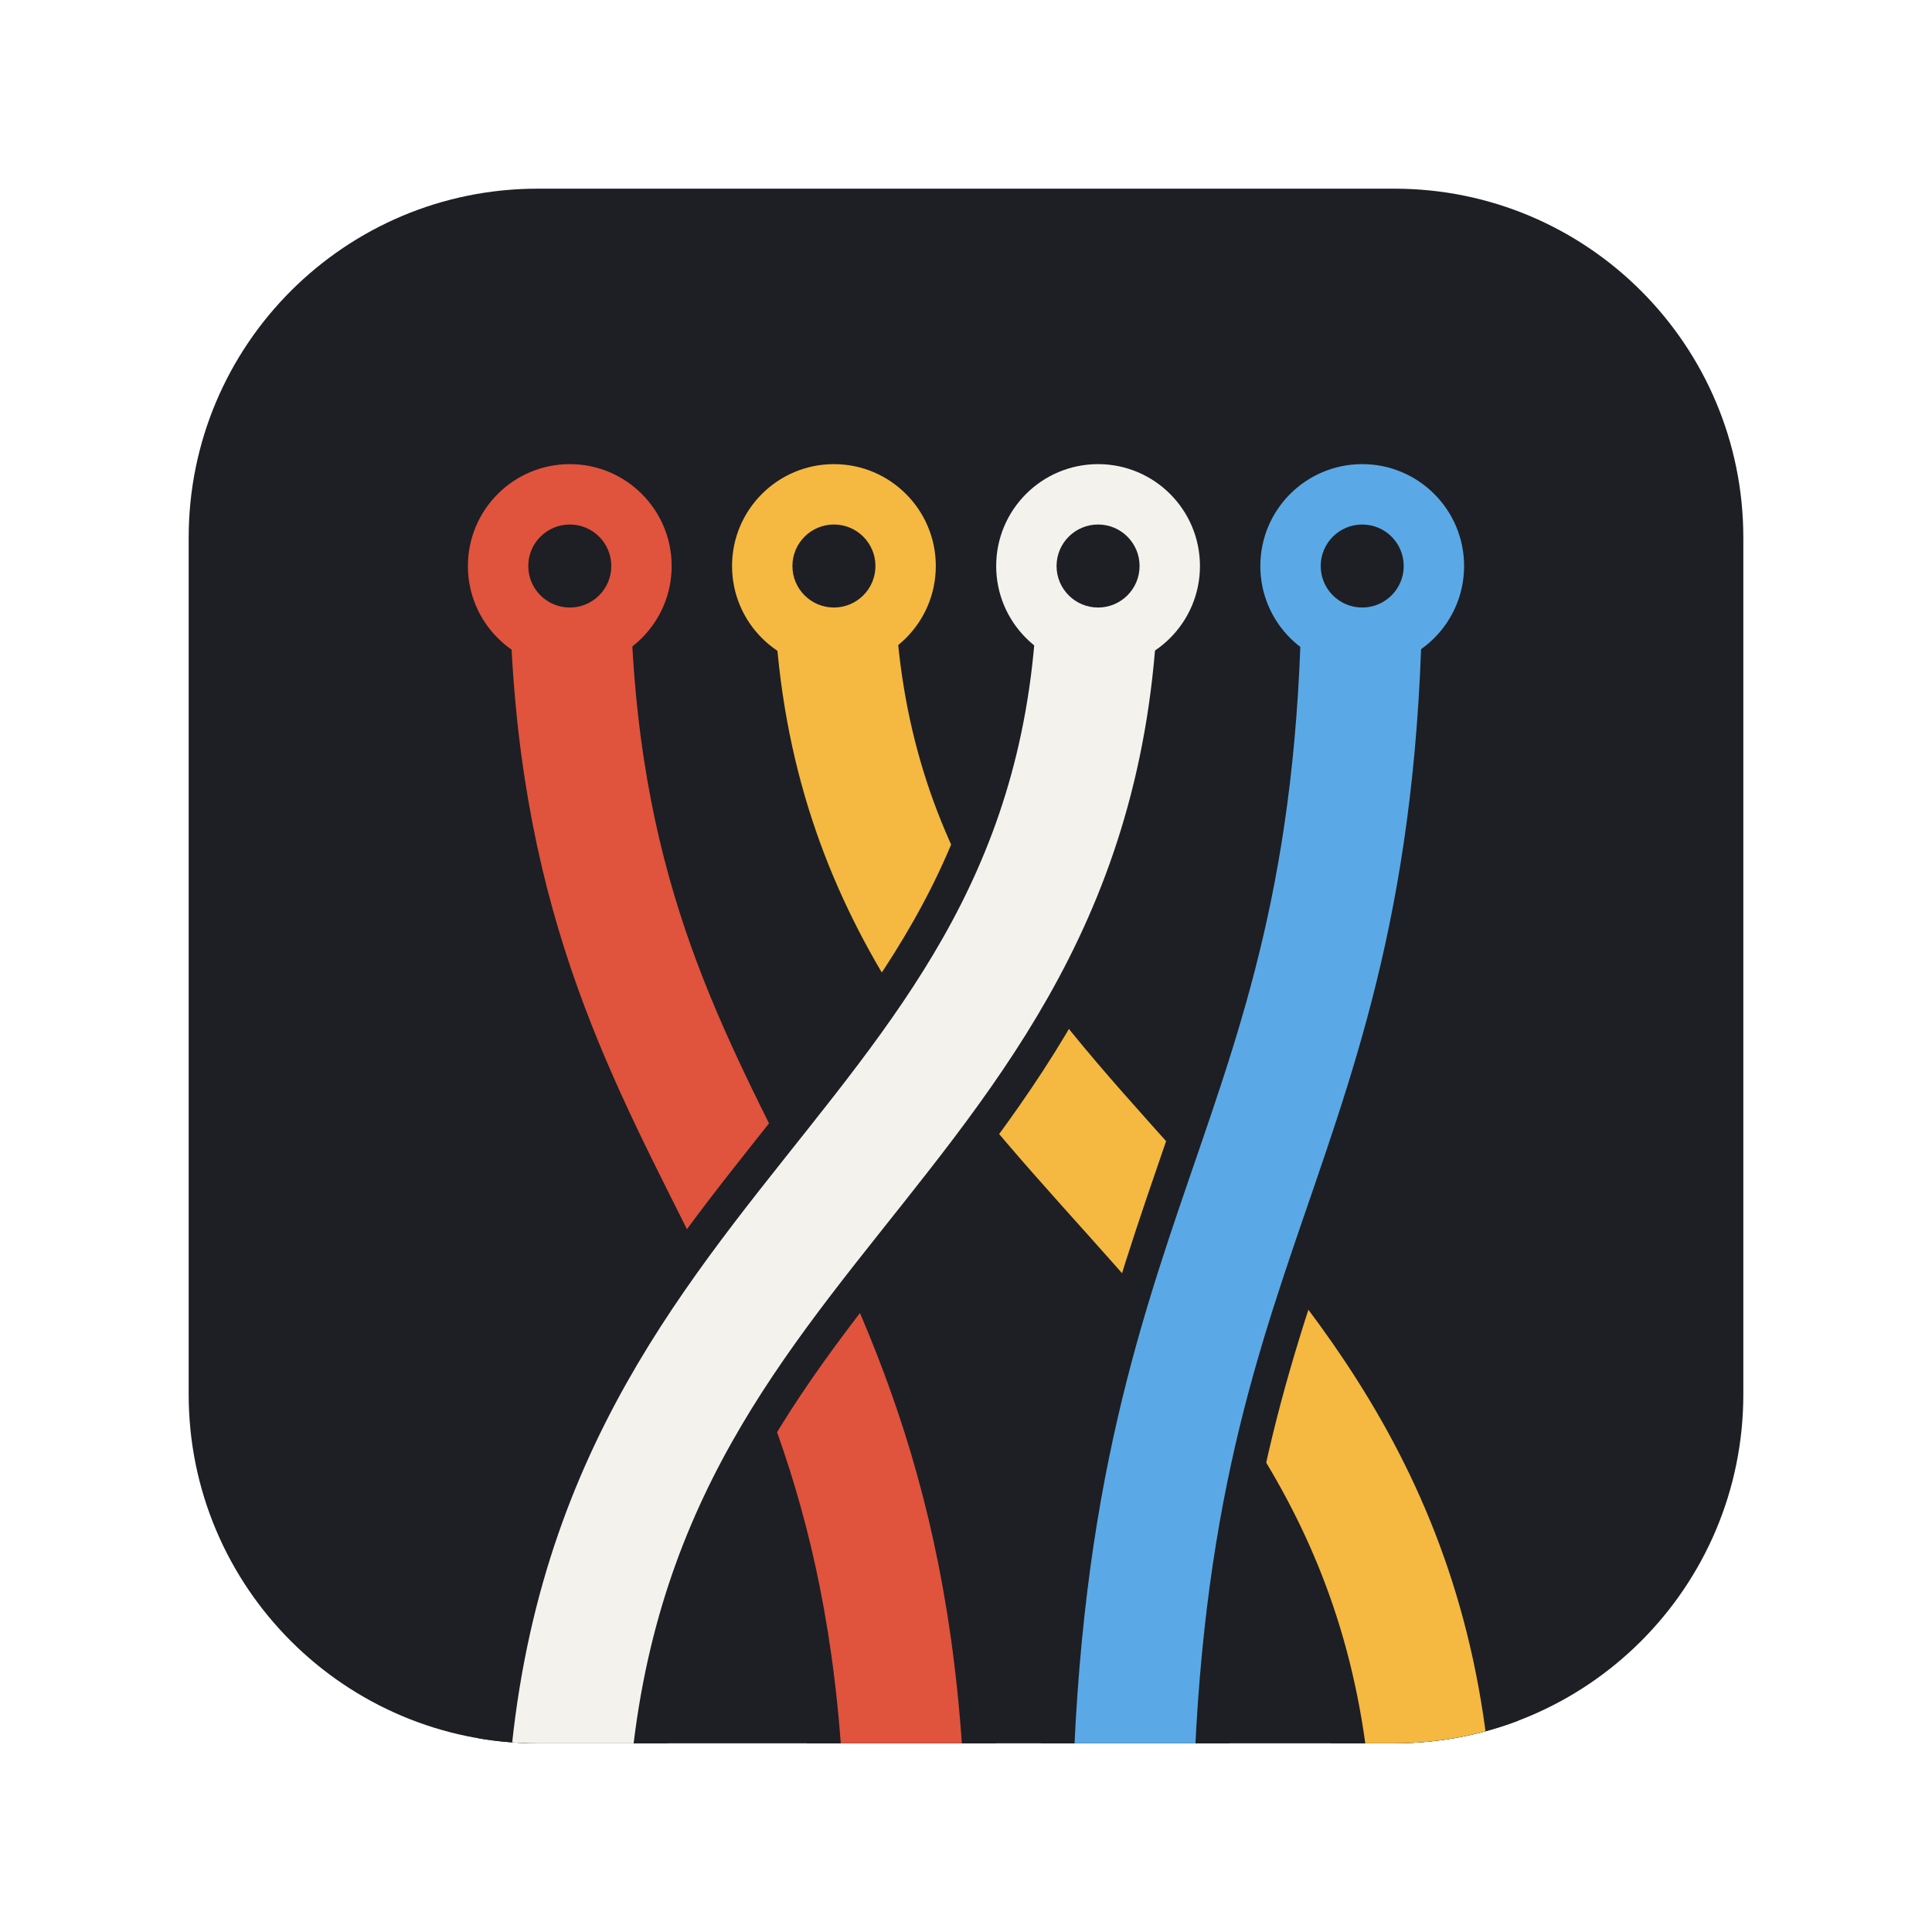
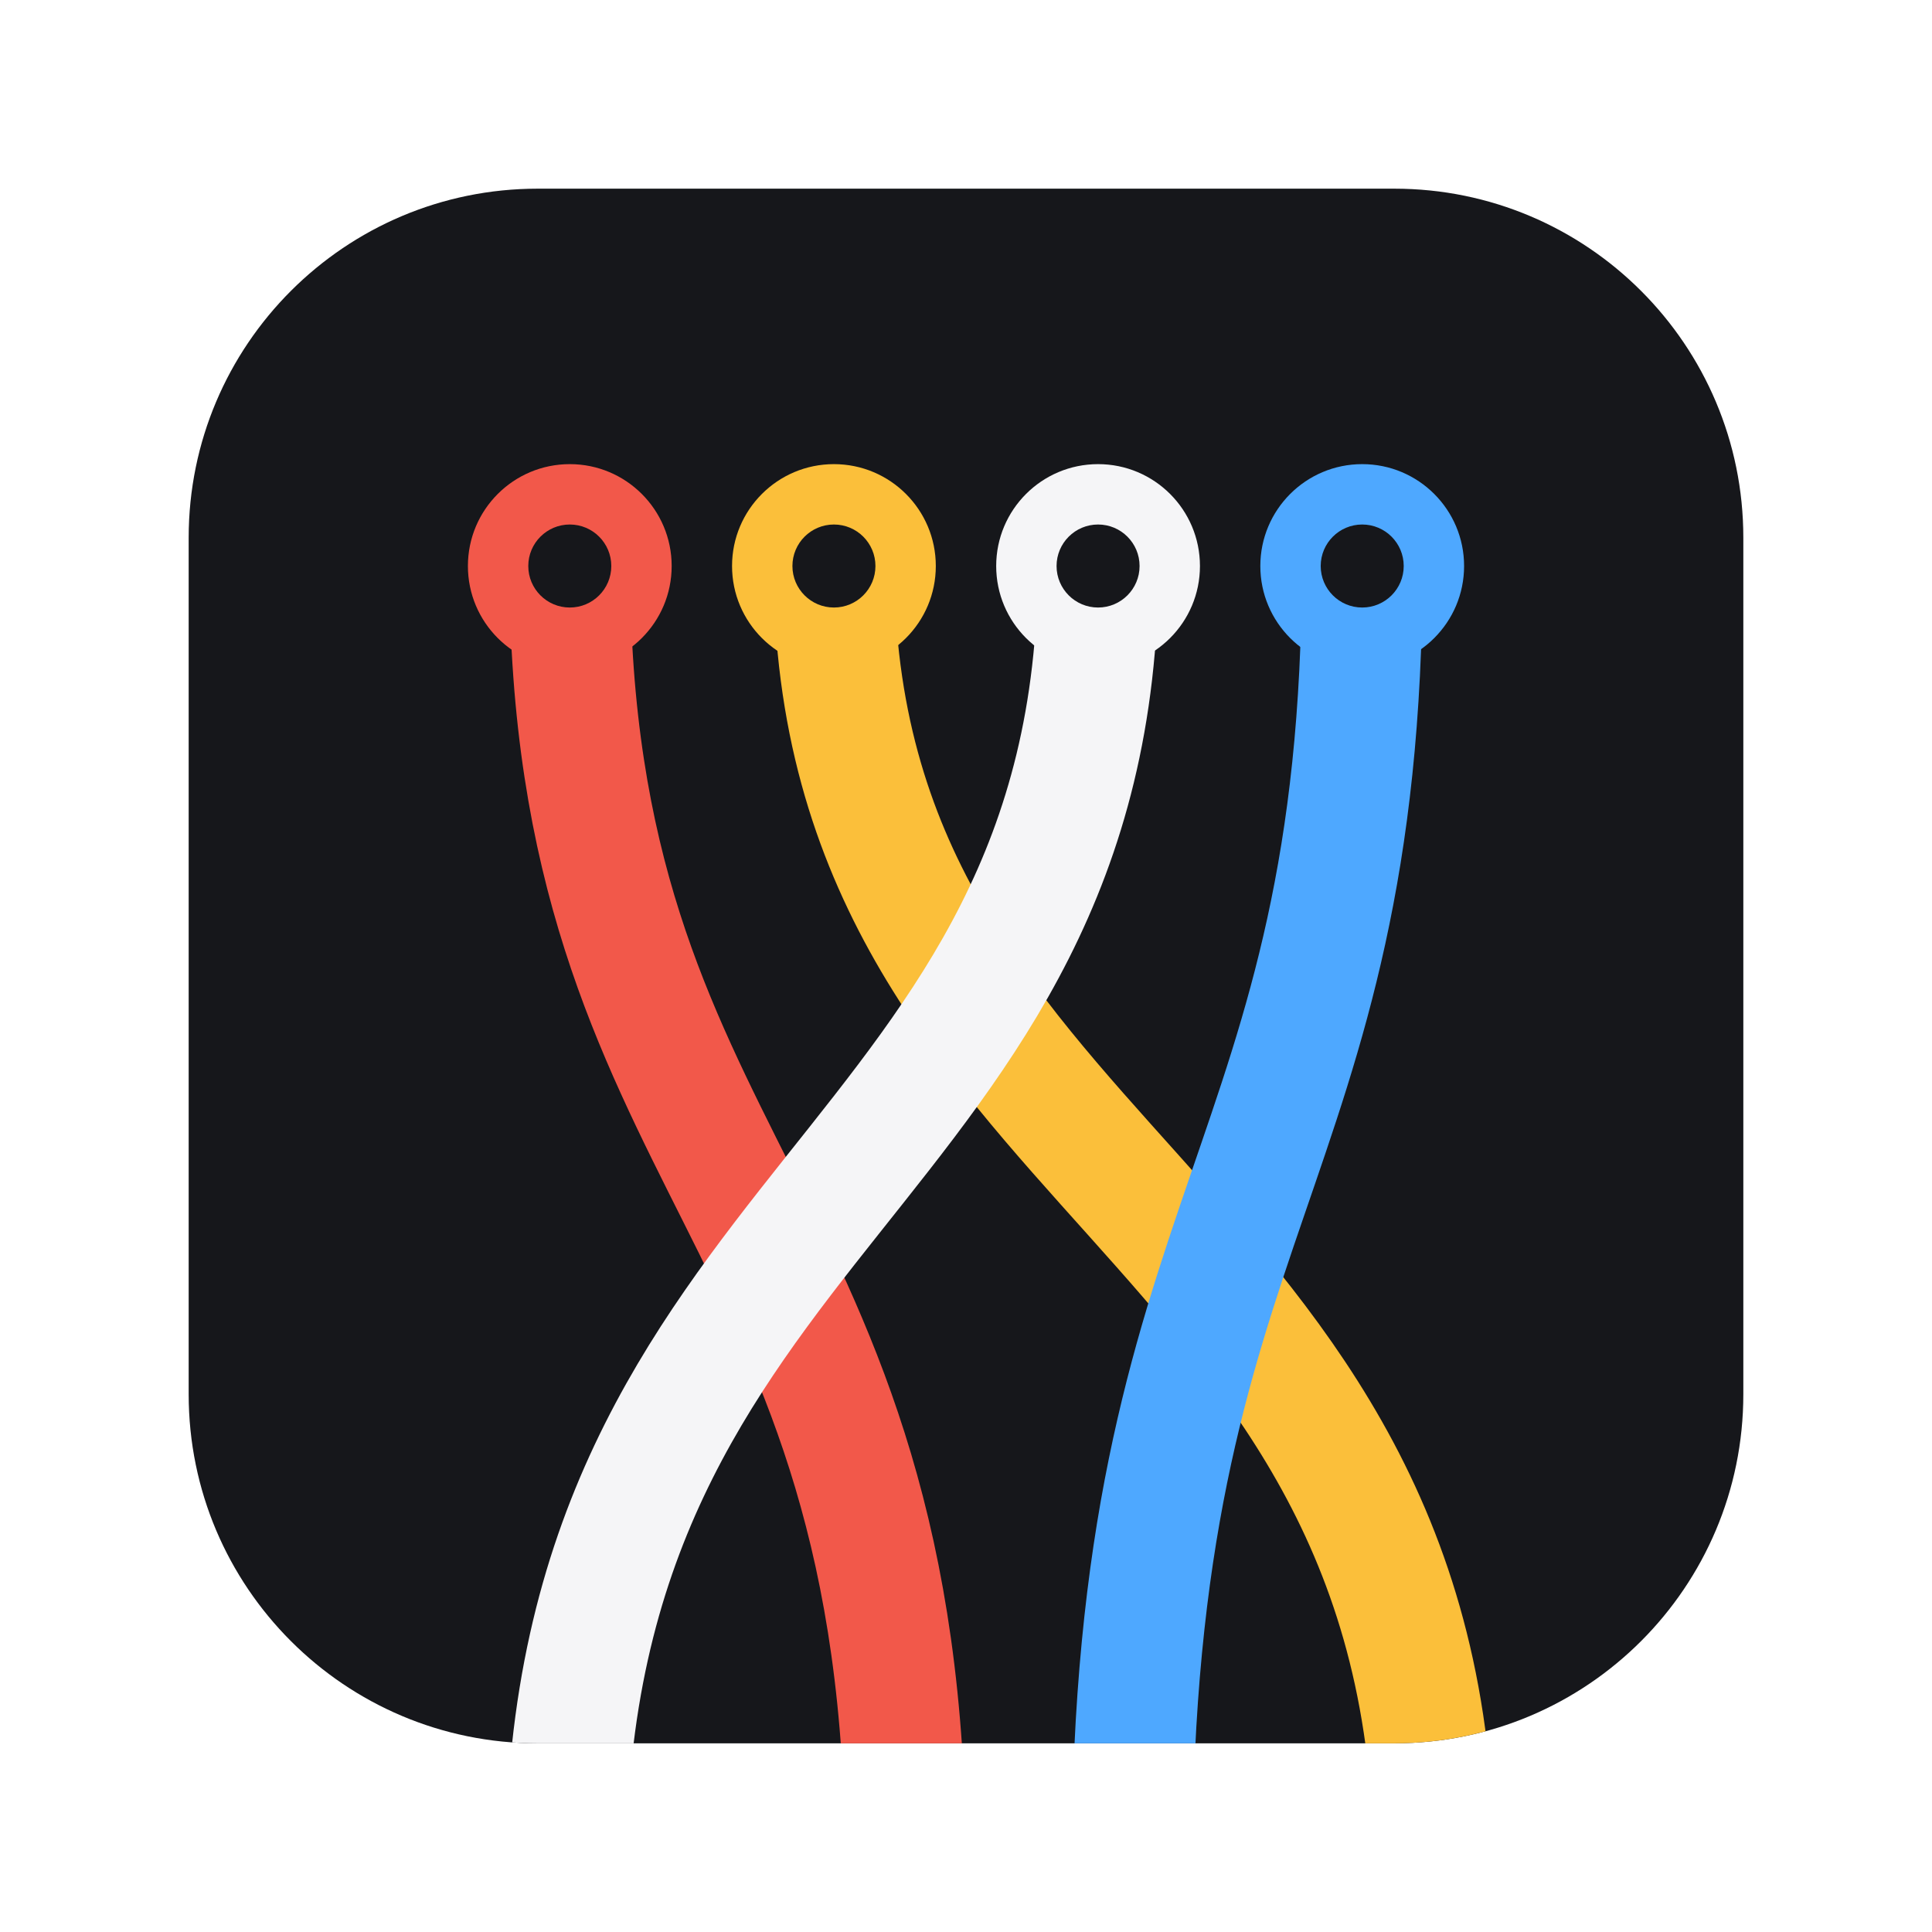
<svg xmlns="http://www.w3.org/2000/svg" viewBox="0 0 1024 1024">
  <defs>
    <clipPath id="c">
      <rect x="100" y="100" width="824" height="824" rx="185" />
    </clipPath>
  </defs>
-   <rect x="100" y="100" width="824" height="824" rx="185" fill="#1d1f24" />
+   <rect x="100" y="100" width="824" height="824" rx="185" fill="#16171b" />
  <g clip-path="url(#c)">
    <g fill="none" stroke-linecap="round">
-       <path d="M302 300 C 302 620, 480 640, 480 990" stroke="#1d1f24" stroke-width="100" />
-       <path d="M302 300 C 302 620, 480 640, 480 990" stroke="#e0533d" stroke-width="64" />
-       <path d="M442 300 C 442 620, 760 640, 760 990" stroke="#1d1f24" stroke-width="100" />
-       <path d="M442 300 C 442 620, 760 640, 760 990" stroke="#f5b841" stroke-width="64" />
-       <path d="M582 300 C 582 620, 300 640, 300 990" stroke="#1d1f24" stroke-width="100" />
-       <path d="M582 300 C 582 620, 300 640, 300 990" stroke="#f4f2ec" stroke-width="64" />
-       <path d="M722 300 C 722 620, 600 640, 600 990" stroke="#1d1f24" stroke-width="100" />
-       <path d="M722 300 C 722 620, 600 640, 600 990" stroke="#5aa9e6" stroke-width="64" />
+       <path d="M302 300 C 302 620, 480 640, 480 990" stroke="#f2584a" stroke-width="64" />
+       <path d="M442 300 C 442 620, 760 640, 760 990" stroke="#fbbf3a" stroke-width="64" />
+       <path d="M582 300 C 582 620, 300 640, 300 990" stroke="#f5f5f7" stroke-width="64" />
+       <path d="M722 300 C 722 620, 600 640, 600 990" stroke="#4ea8ff" stroke-width="64" />
    </g>
-     <circle cx="302" cy="300" r="54" fill="#e0533d" />
-     <circle cx="302" cy="300" r="22" fill="#1d1f24" />
-     <circle cx="442" cy="300" r="54" fill="#f5b841" />
-     <circle cx="442" cy="300" r="22" fill="#1d1f24" />
-     <circle cx="582" cy="300" r="54" fill="#f4f2ec" />
-     <circle cx="582" cy="300" r="22" fill="#1d1f24" />
-     <circle cx="722" cy="300" r="54" fill="#5aa9e6" />
-     <circle cx="722" cy="300" r="22" fill="#1d1f24" />
+     <circle cx="302" cy="300" r="54" fill="#f2584a" />
+     <circle cx="302" cy="300" r="22" fill="#16171b" />
+     <circle cx="442" cy="300" r="54" fill="#fbbf3a" />
+     <circle cx="442" cy="300" r="22" fill="#16171b" />
+     <circle cx="582" cy="300" r="54" fill="#f5f5f7" />
+     <circle cx="582" cy="300" r="22" fill="#16171b" />
+     <circle cx="722" cy="300" r="54" fill="#4ea8ff" />
+     <circle cx="722" cy="300" r="22" fill="#16171b" />
  </g>
</svg>
